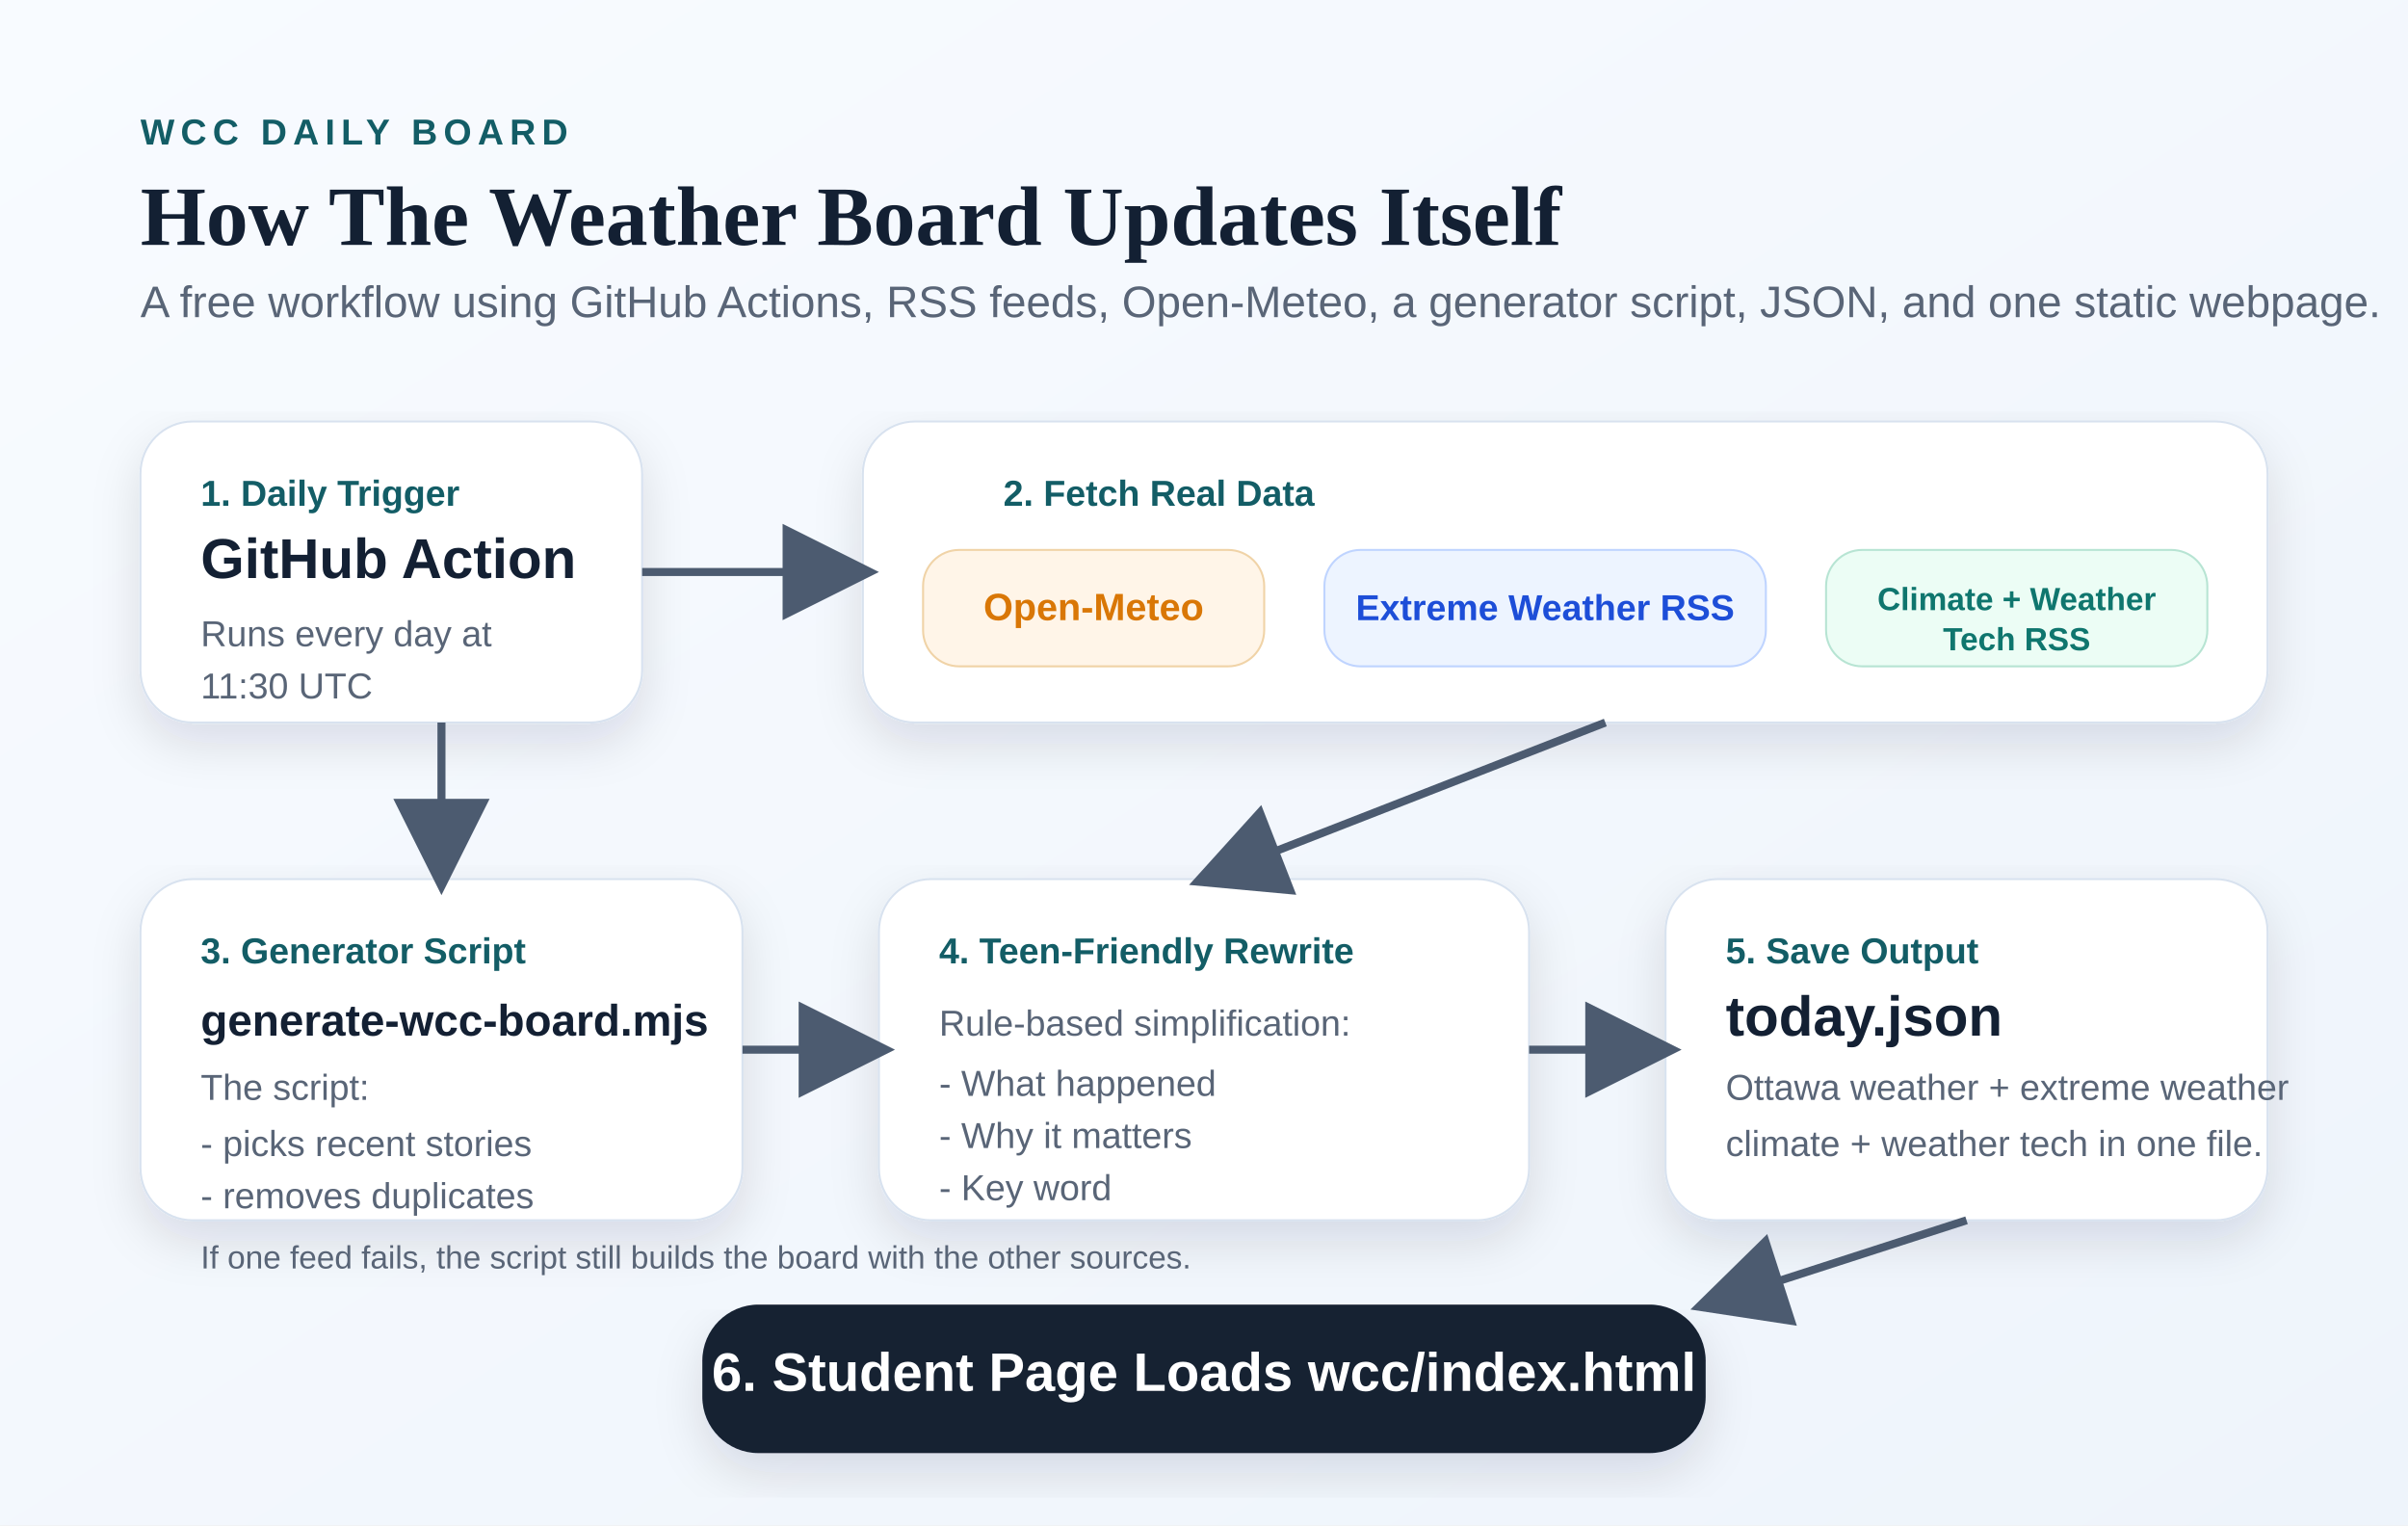
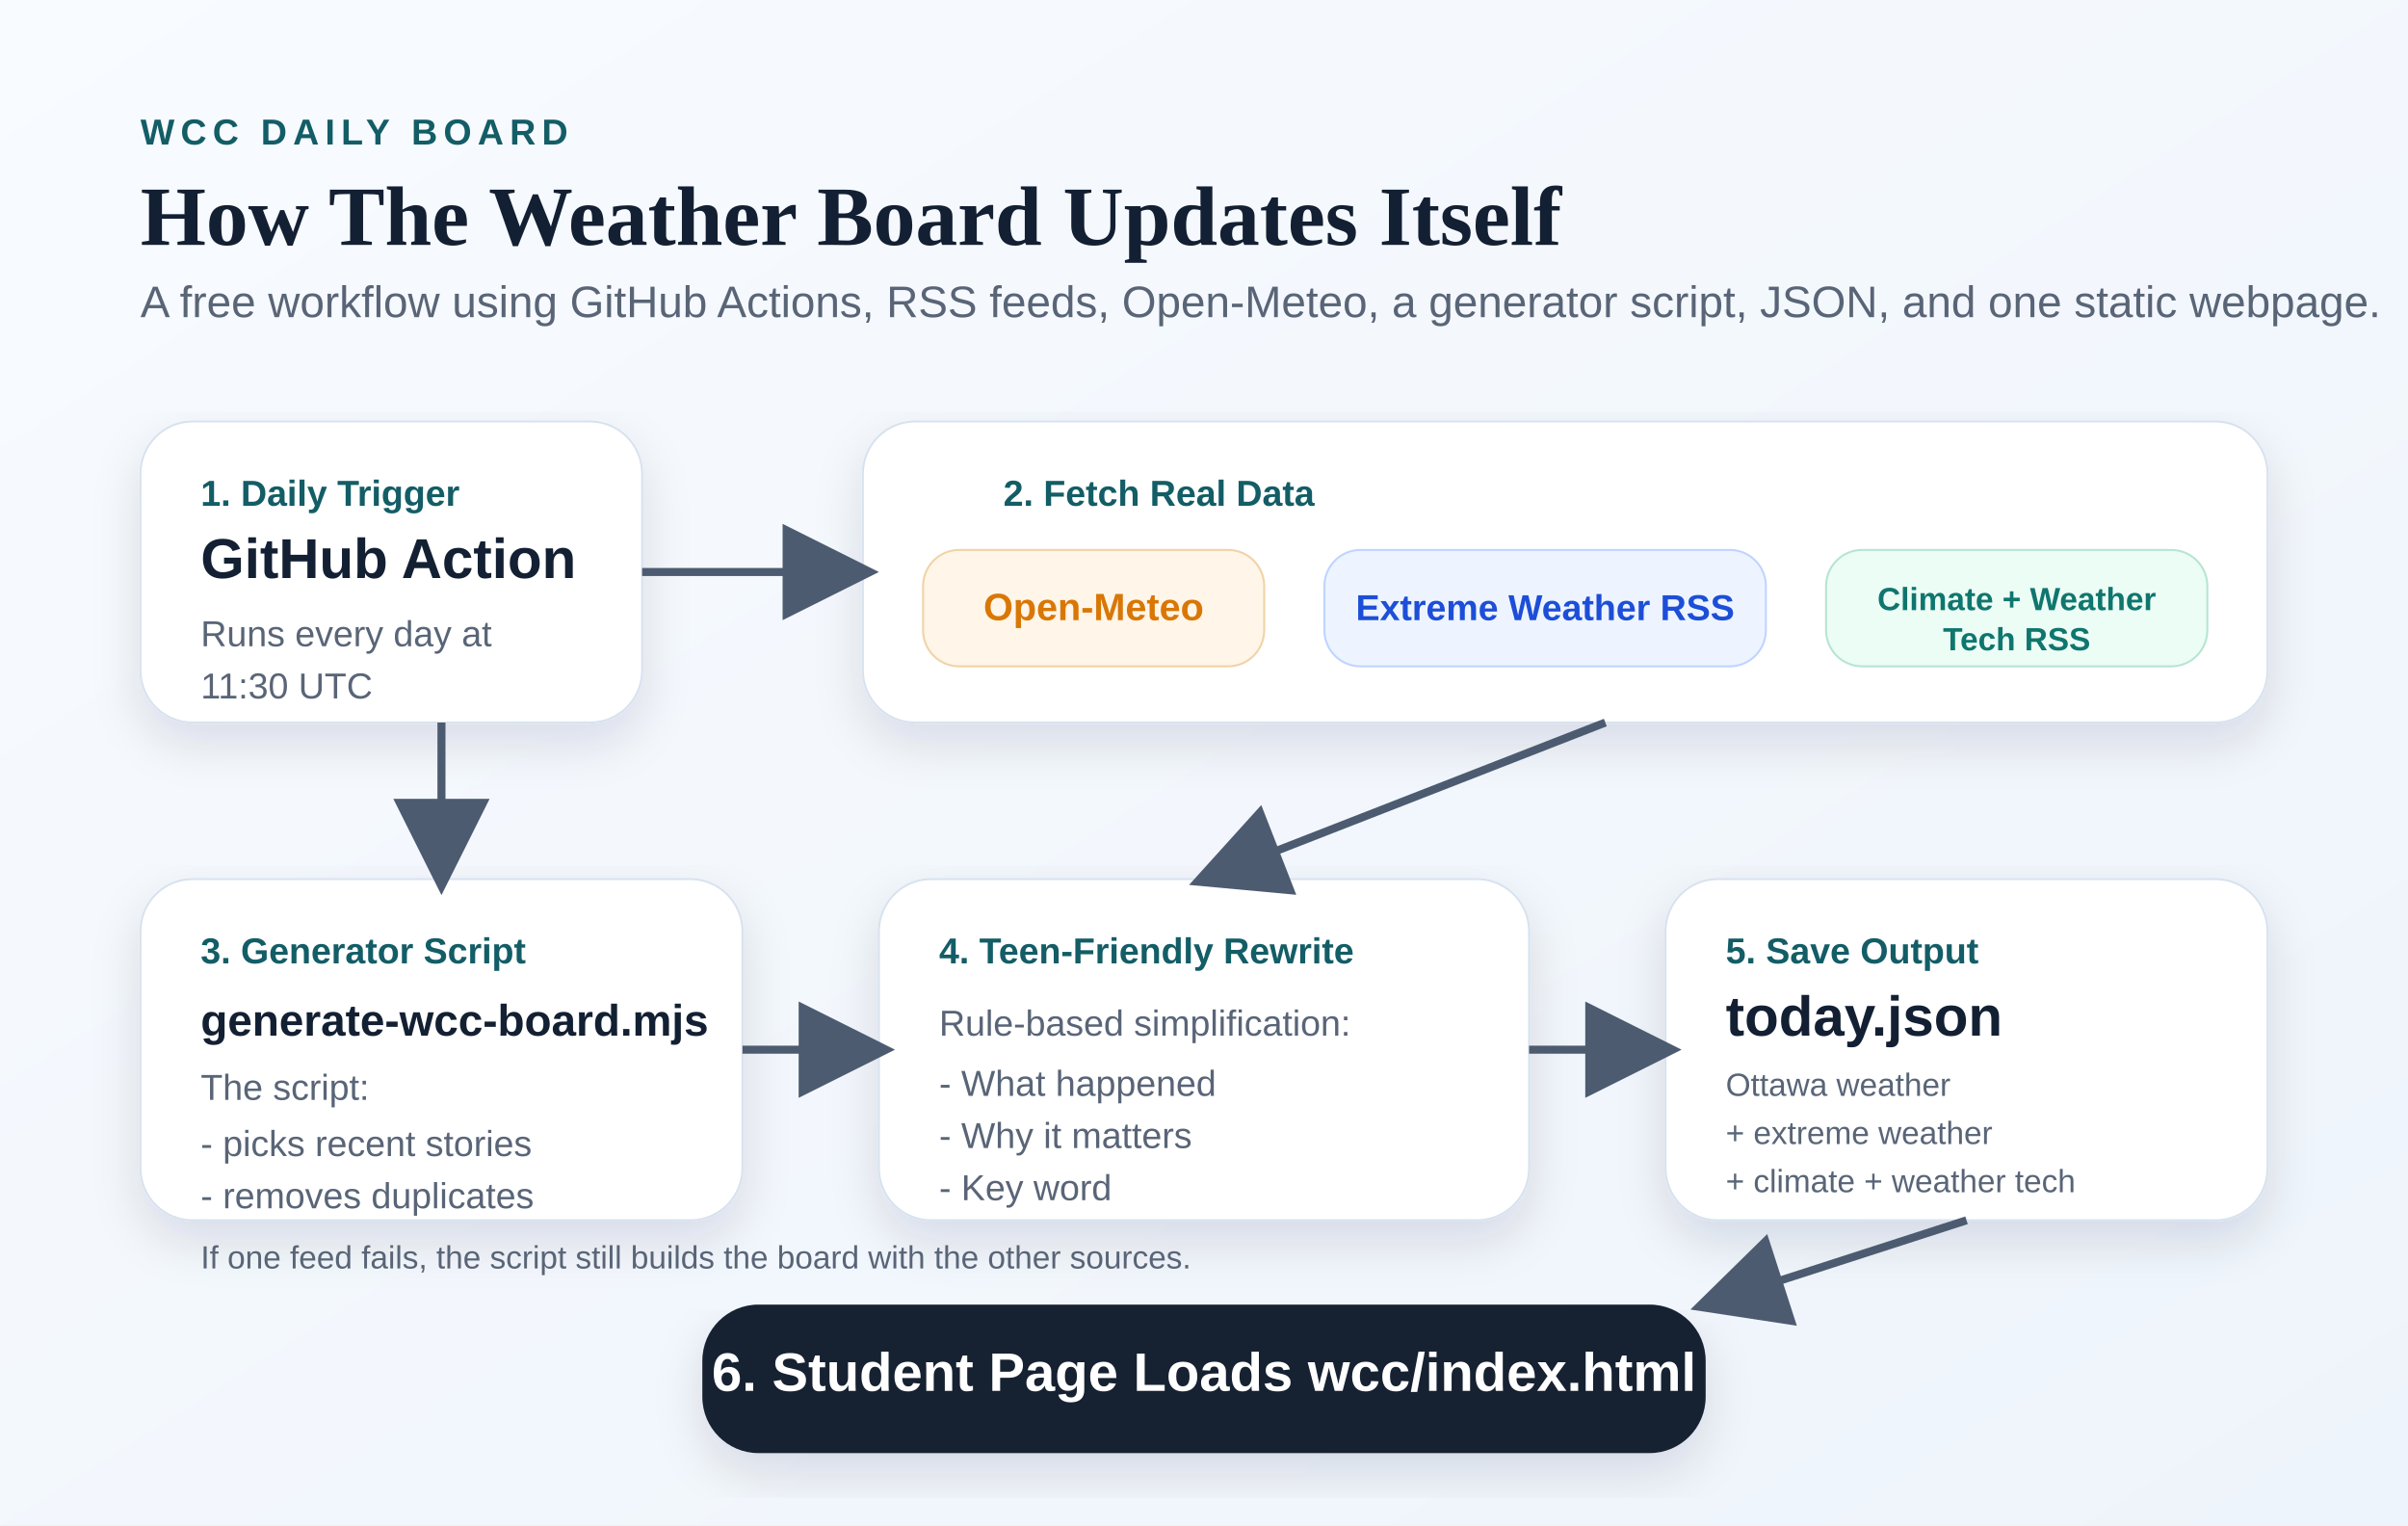
<svg xmlns="http://www.w3.org/2000/svg" width="1200" height="760" viewBox="0 0 1200 760" role="img" aria-labelledby="title desc">
  <defs>
    <linearGradient id="bg" x1="0" y1="0" x2="1" y2="1">
      <stop offset="0%" stop-color="#f8fbff" />
      <stop offset="100%" stop-color="#eef4fb" />
    </linearGradient>
    <filter id="shadow" x="-10%" y="-10%" width="120%" height="140%">
      <feDropShadow dx="0" dy="10" stdDeviation="12" flood-color="#132033" flood-opacity="0.12" />
    </filter>
    <marker id="arrow" markerWidth="12" markerHeight="12" refX="10" refY="6" orient="auto">
      <path d="M0,0 L12,6 L0,12 Z" fill="#4c5b70" />
    </marker>
  </defs>
  <rect width="1200" height="760" fill="url(#bg)" />
  <text x="70" y="72" font-family="Trebuchet MS, Arial, sans-serif" font-size="18" font-weight="700" letter-spacing="3" fill="#135d66">WCC DAILY BOARD</text>
  <text x="70" y="122" font-family="Georgia, 'Times New Roman', serif" font-size="42" font-weight="700" fill="#132033">How The Weather Board Updates Itself</text>
  <text x="70" y="158" font-family="Trebuchet MS, Arial, sans-serif" font-size="22" fill="#596577">A free workflow using GitHub Actions, RSS feeds, Open-Meteo, a generator script, JSON, and one static webpage.</text>
  <rect x="70" y="210" rx="26" ry="26" width="250" height="150" fill="#ffffff" stroke="#d8e2ef" filter="url(#shadow)" />
  <text x="100" y="252" font-family="Trebuchet MS, Arial, sans-serif" font-size="18" font-weight="700" fill="#135d66">1. Daily Trigger</text>
  <text x="100" y="288" font-family="Trebuchet MS, Arial, sans-serif" font-size="28" font-weight="700" fill="#132033">GitHub Action</text>
  <text x="100" y="322" font-family="Trebuchet MS, Arial, sans-serif" font-size="18" fill="#596577">Runs every day at</text>
  <text x="100" y="348" font-family="Trebuchet MS, Arial, sans-serif" font-size="18" fill="#596577">11:30 UTC</text>
  <rect x="430" y="210" rx="26" ry="26" width="700" height="150" fill="#ffffff" stroke="#d8e2ef" filter="url(#shadow)" />
  <text x="500" y="252" font-family="Trebuchet MS, Arial, sans-serif" font-size="18" font-weight="700" fill="#135d66">2. Fetch Real Data</text>
  <rect x="460" y="274" rx="18" ry="18" width="170" height="58" fill="#fff5e8" stroke="#f0d3a7" />
  <text x="545" y="309" text-anchor="middle" font-family="Trebuchet MS, Arial, sans-serif" font-size="19" font-weight="700" fill="#d97706">Open-Meteo</text>
  <rect x="660" y="274" rx="18" ry="18" width="220" height="58" fill="#edf4ff" stroke="#bfd4ff" />
  <text x="770" y="309" text-anchor="middle" font-family="Trebuchet MS, Arial, sans-serif" font-size="18" font-weight="700" fill="#1d4ed8">Extreme Weather RSS</text>
  <rect x="910" y="274" rx="18" ry="18" width="190" height="58" fill="#ecfdf5" stroke="#b7e4d3" />
  <text x="1005" y="304" text-anchor="middle" font-family="Trebuchet MS, Arial, sans-serif" font-size="16" font-weight="700" fill="#0f766e">Climate + Weather</text>
  <text x="1005" y="324" text-anchor="middle" font-family="Trebuchet MS, Arial, sans-serif" font-size="16" font-weight="700" fill="#0f766e">Tech RSS</text>
  <rect x="70" y="438" rx="26" ry="26" width="300" height="170" fill="#ffffff" stroke="#d8e2ef" filter="url(#shadow)" />
  <text x="100" y="480" font-family="Trebuchet MS, Arial, sans-serif" font-size="18" font-weight="700" fill="#135d66">3. Generator Script</text>
  <text x="100" y="516" font-family="Trebuchet MS, Arial, sans-serif" font-size="22" font-weight="700" fill="#132033">generate-wcc-board.mjs</text>
  <text x="100" y="548" font-family="Trebuchet MS, Arial, sans-serif" font-size="18" fill="#596577">The script:</text>
  <text x="100" y="576" font-family="Trebuchet MS, Arial, sans-serif" font-size="18" fill="#596577">- picks recent stories</text>
  <text x="100" y="602" font-family="Trebuchet MS, Arial, sans-serif" font-size="18" fill="#596577">- removes duplicates</text>
  <rect x="438" y="438" rx="26" ry="26" width="324" height="170" fill="#ffffff" stroke="#d8e2ef" filter="url(#shadow)" />
  <text x="468" y="480" font-family="Trebuchet MS, Arial, sans-serif" font-size="18" font-weight="700" fill="#135d66">4. Teen-Friendly Rewrite</text>
  <text x="468" y="516" font-family="Trebuchet MS, Arial, sans-serif" font-size="18" fill="#596577">Rule-based simplification:</text>
  <text x="468" y="546" font-family="Trebuchet MS, Arial, sans-serif" font-size="18" fill="#596577">- What happened</text>
  <text x="468" y="572" font-family="Trebuchet MS, Arial, sans-serif" font-size="18" fill="#596577">- Why it matters</text>
  <text x="468" y="598" font-family="Trebuchet MS, Arial, sans-serif" font-size="18" fill="#596577">- Key word</text>
  <rect x="830" y="438" rx="26" ry="26" width="300" height="170" fill="#ffffff" stroke="#d8e2ef" filter="url(#shadow)" />
  <text x="860" y="480" font-family="Trebuchet MS, Arial, sans-serif" font-size="18" font-weight="700" fill="#135d66">5. Save Output</text>
  <text x="860" y="516" font-family="Trebuchet MS, Arial, sans-serif" font-size="28" font-weight="700" fill="#132033">today.json</text>
-   <text x="860" y="548" font-family="Trebuchet MS, Arial, sans-serif" font-size="18" fill="#596577">Ottawa weather + extreme weather</text>
-   <text x="860" y="576" font-family="Trebuchet MS, Arial, sans-serif" font-size="18" fill="#596577">climate + weather tech in one file.</text>
+   <text x="860" y="546" font-family="Trebuchet MS, Arial, sans-serif" font-size="16" fill="#596577">Ottawa weather</text>
+   <text x="860" y="570" font-family="Trebuchet MS, Arial, sans-serif" font-size="16" fill="#596577">+ extreme weather</text>
+   <text x="860" y="594" font-family="Trebuchet MS, Arial, sans-serif" font-size="16" fill="#596577">+ climate + weather tech</text>
  <rect x="350" y="650" rx="28" ry="28" width="500" height="74" fill="#132033" filter="url(#shadow)" />
  <text x="600" y="693" text-anchor="middle" font-family="Trebuchet MS, Arial, sans-serif" font-size="27" font-weight="700" fill="#ffffff">6. Student Page Loads wcc/index.html</text>
  <line x1="320" y1="285" x2="430" y2="285" stroke="#4c5b70" stroke-width="4" marker-end="url(#arrow)" />
  <line x1="220" y1="360" x2="220" y2="438" stroke="#4c5b70" stroke-width="4" marker-end="url(#arrow)" />
  <line x1="800" y1="360" x2="600" y2="438" stroke="#4c5b70" stroke-width="4" marker-end="url(#arrow)" />
  <line x1="370" y1="523" x2="438" y2="523" stroke="#4c5b70" stroke-width="4" marker-end="url(#arrow)" />
  <line x1="762" y1="523" x2="830" y2="523" stroke="#4c5b70" stroke-width="4" marker-end="url(#arrow)" />
  <line x1="980" y1="608" x2="850" y2="650" stroke="#4c5b70" stroke-width="4" marker-end="url(#arrow)" />
  <text x="100" y="632" font-family="Trebuchet MS, Arial, sans-serif" font-size="16" fill="#596577">If one feed fails, the script still builds the board with the other sources.</text>
</svg>
